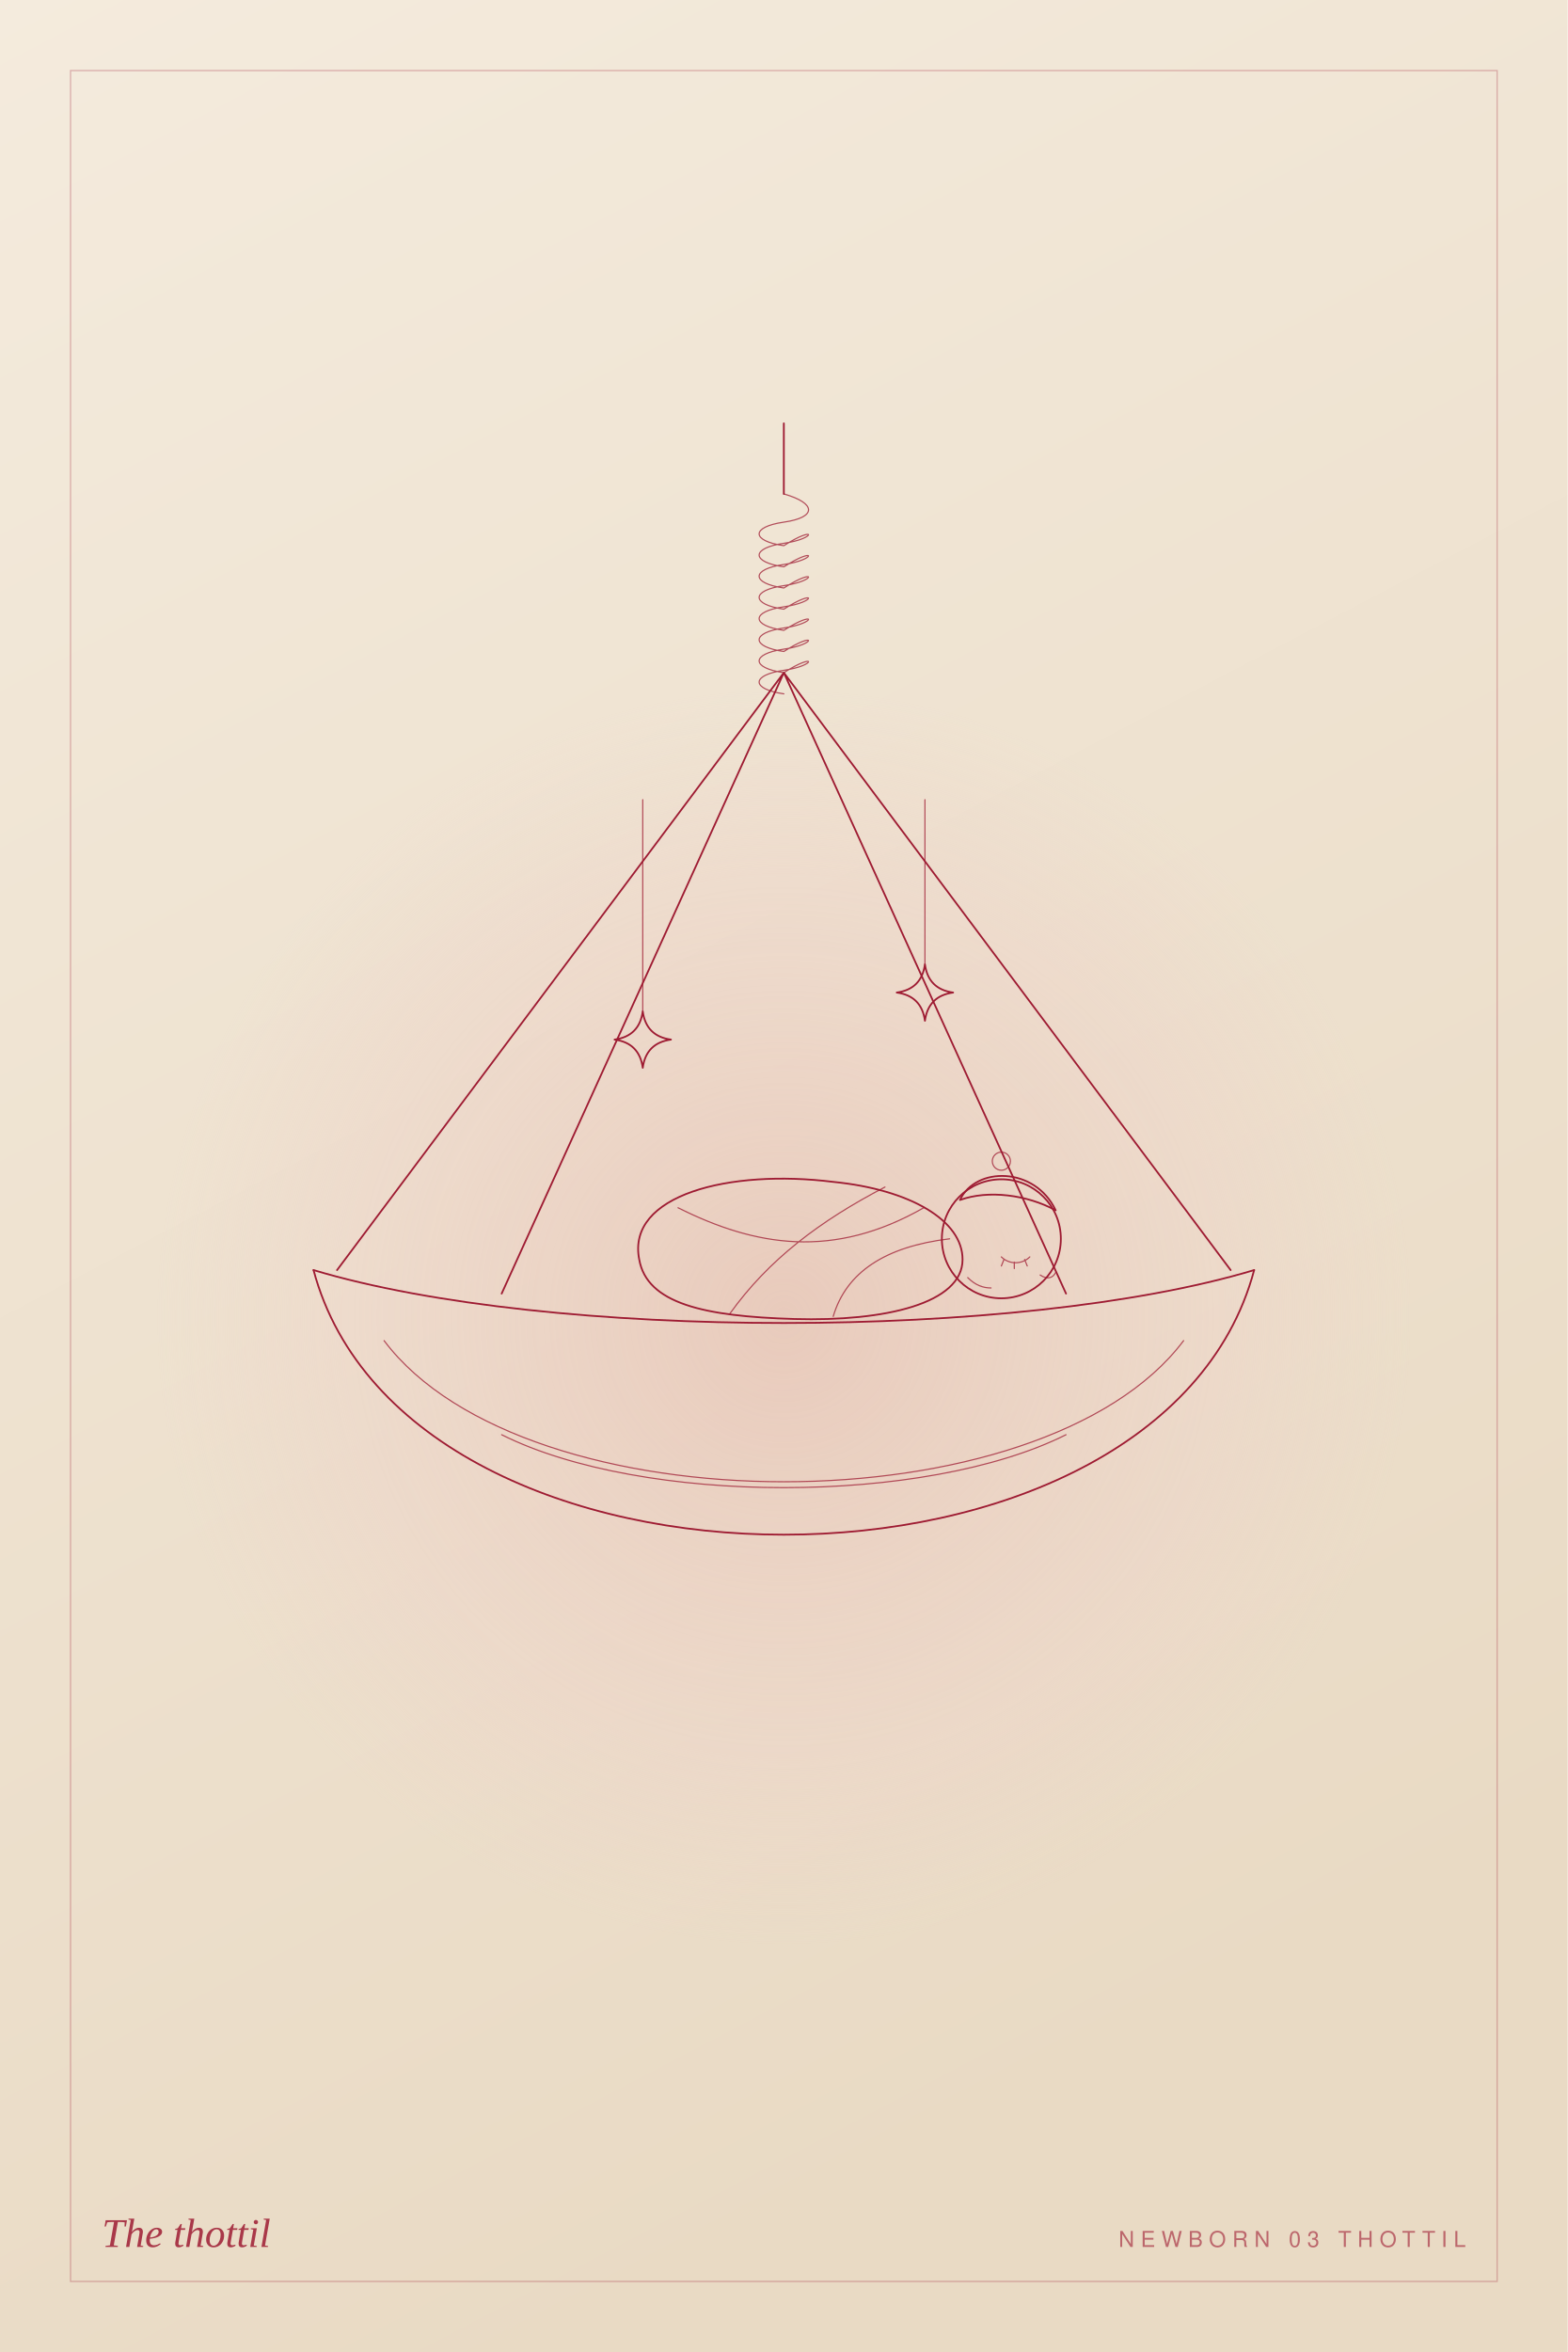
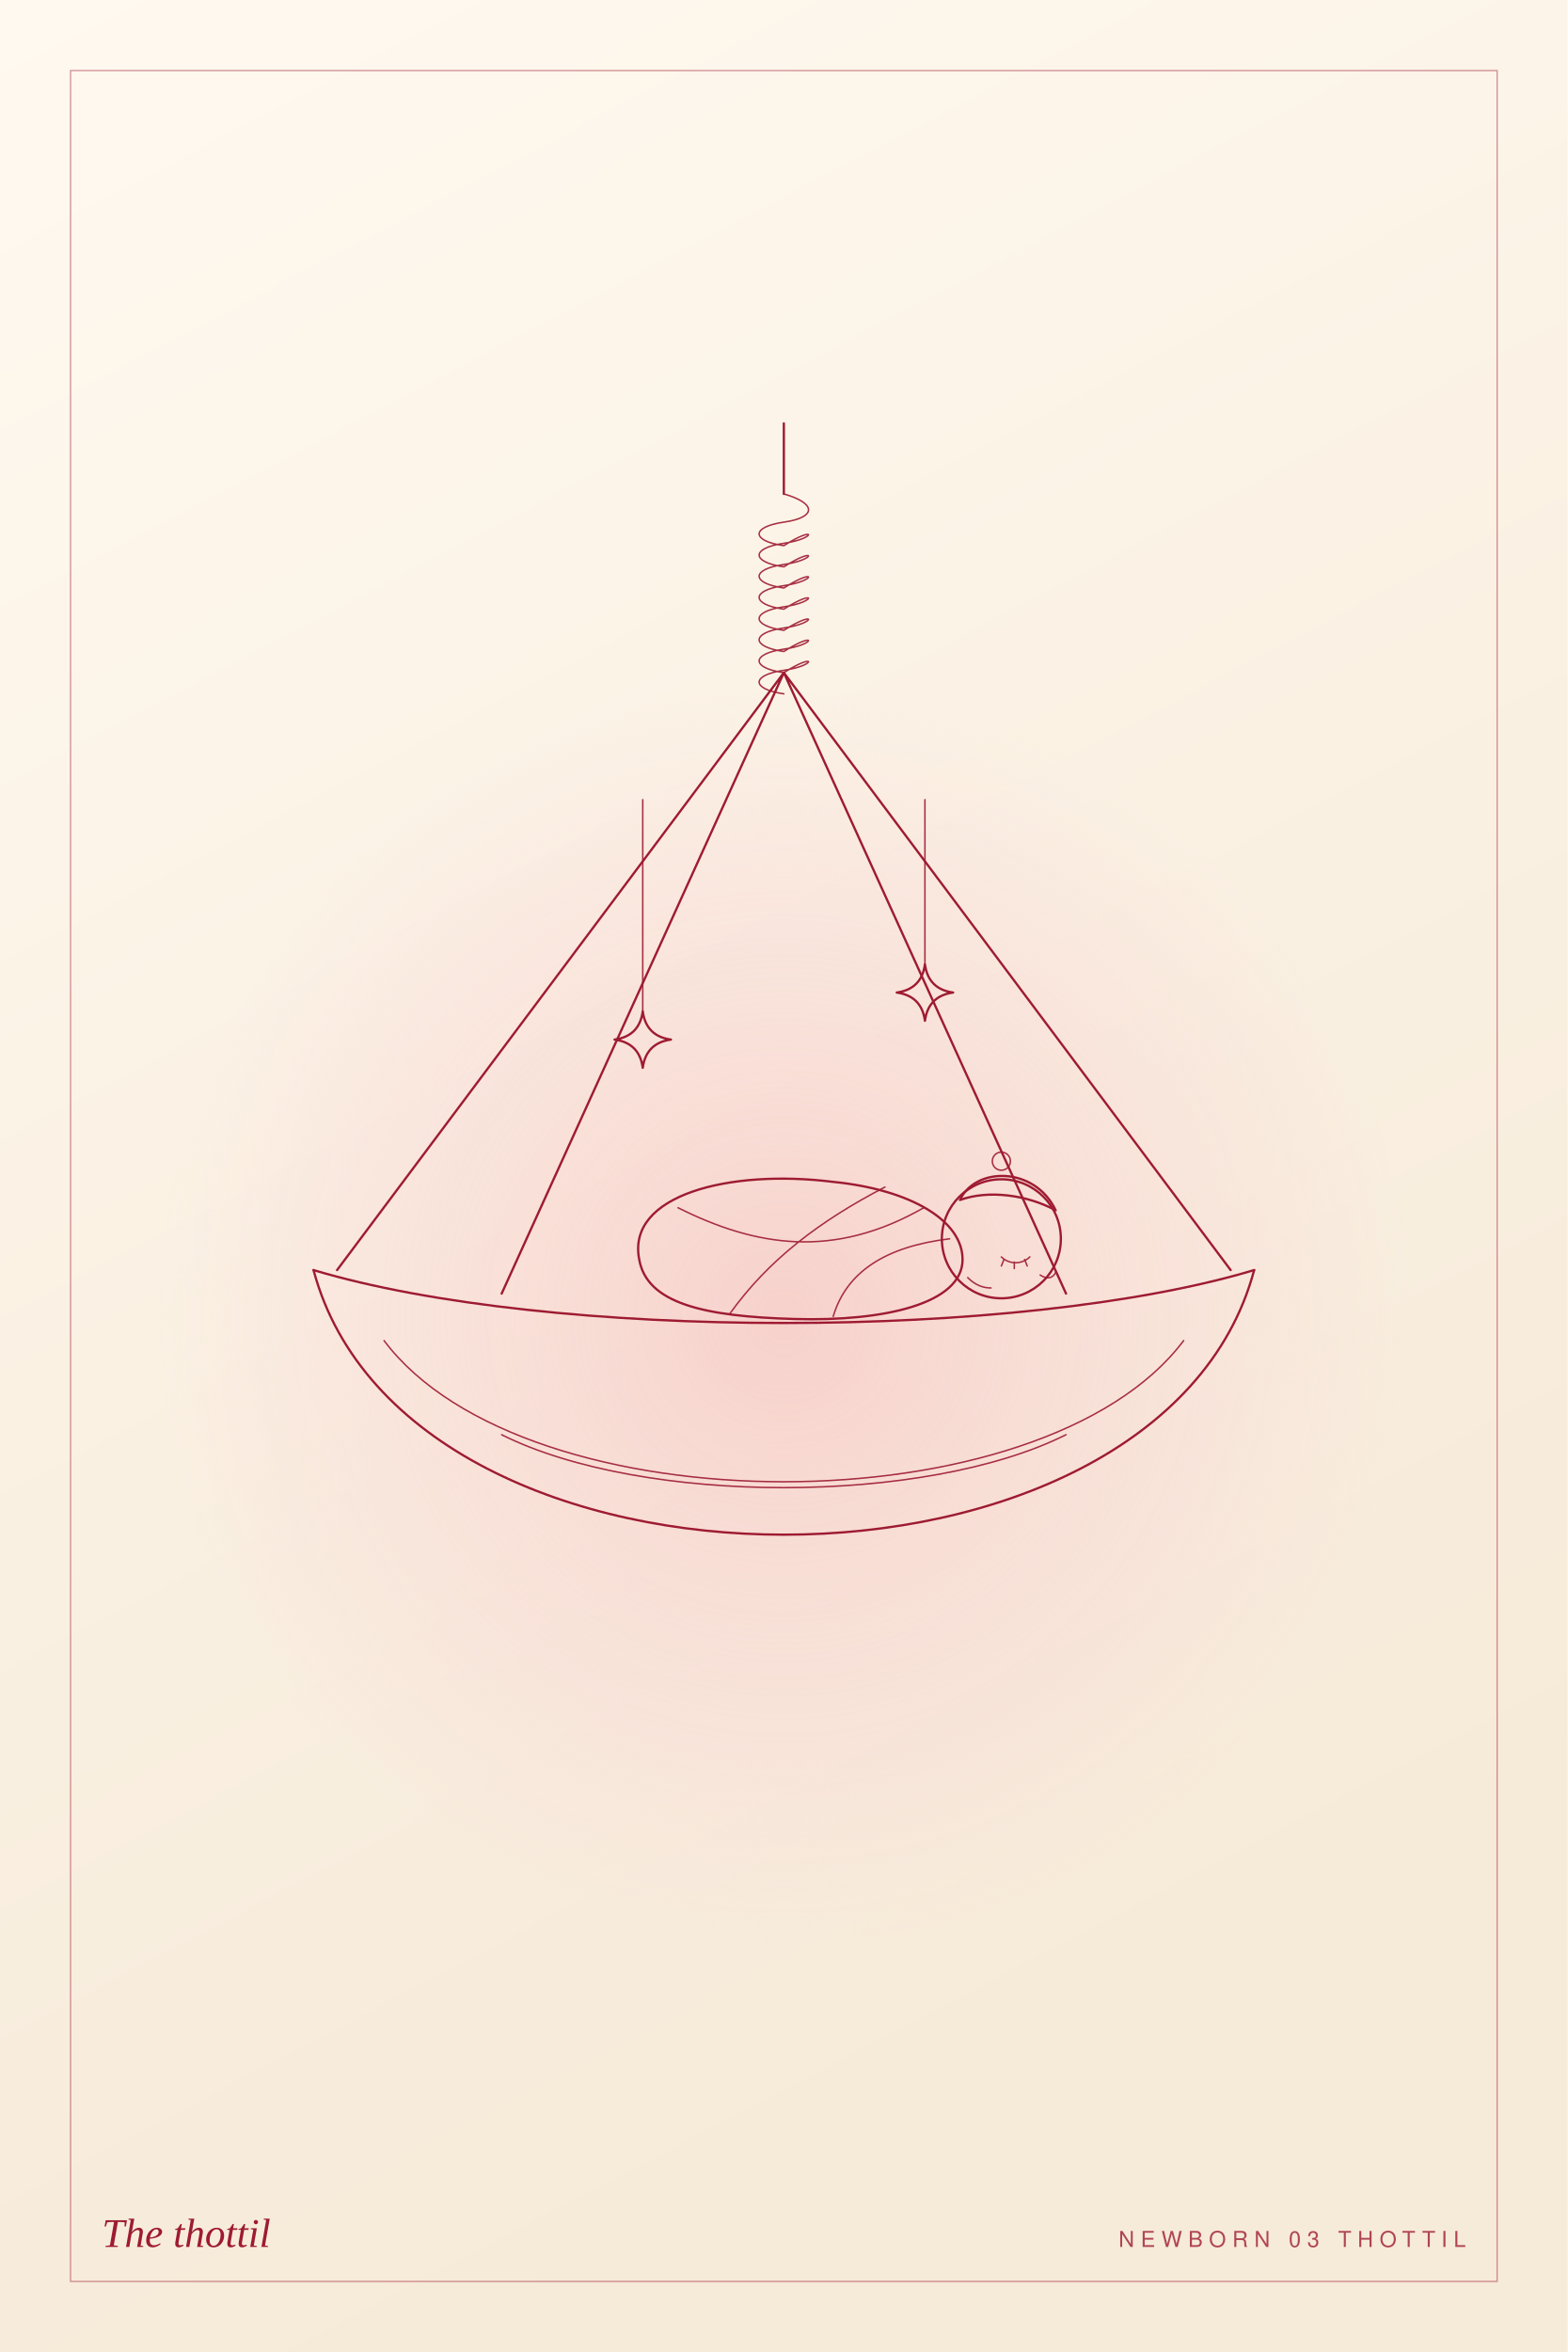
<svg xmlns="http://www.w3.org/2000/svg" viewBox="0 0 1200 1800" width="1200" height="1800">
  <defs>
    <linearGradient id="bg" x1="0" y1="0" x2=".35" y2="1">
-       <stop offset="0" stop-color="#F4EBDD" />
-       <stop offset="1" stop-color="#E9DAC4" />
+       <stop offset="0" stop-color="#FFF9F0" />
+       <stop offset="1" stop-color="#F6EAD8" />
    </linearGradient>
    <radialGradient id="disc">
-       <stop offset="0" stop-color="#E7C3B6" stop-opacity=".75" />
-       <stop offset=".7" stop-color="#EDD3C8" stop-opacity=".45" />
-       <stop offset="1" stop-color="#EDD3C8" stop-opacity="0" />
+       <stop offset="0" stop-color="#F6C4C2" stop-opacity=".7" />
+       <stop offset=".7" stop-color="#F8D8D5" stop-opacity=".4" />
+       <stop offset="1" stop-color="#F8D8D5" stop-opacity="0" />
    </radialGradient>
    <radialGradient id="glow">
-       <stop offset="0" stop-color="#F2B9A3" stop-opacity=".75" />
-       <stop offset=".5" stop-color="#F3CDBE" stop-opacity=".35" />
-       <stop offset="1" stop-color="#F6E3D8" stop-opacity="0" />
+       <stop offset="0" stop-color="#FFB38F" stop-opacity=".8" />
+       <stop offset=".45" stop-color="#FFD2B8" stop-opacity=".4" />
+       <stop offset="1" stop-color="#FFE9DC" stop-opacity="0" />
    </radialGradient>
    <style>
- .l{fill:none;stroke:#9E1B32;stroke-width:1.35;stroke-linecap:round;stroke-linejoin:round;vector-effect:non-scaling-stroke;animation:draw 2.8s cubic-bezier(.65,0,.25,1) both}
- .t{stroke-width:.9;stroke-opacity:.75}
+ .l{fill:none;stroke:#9E1B32;stroke-width:1.75;stroke-linecap:round;stroke-linejoin:round;vector-effect:non-scaling-stroke;animation:draw 2.8s cubic-bezier(.65,0,.25,1) both}
+ .t{stroke-width:1.15;stroke-opacity:.9}
.f{fill:#9E1B32}
.tx{fill:#9E1B32;font-family:Helvetica,Arial,sans-serif}
.fl{transform-box:fill-box;transform-origin:50% 100%;animation:flick 2.4s ease-in-out infinite alternate}
@keyframes draw{from{stroke-dasharray:1;stroke-dashoffset:1}to{stroke-dasharray:1;stroke-dashoffset:0}}
@keyframes flick{0%{transform:scale(1,1)}35%{transform:scale(.94,1.08)}70%{transform:scale(1.04,.95)}100%{transform:scale(.97,1.05)}}
@media (prefers-reduced-motion:reduce){.l,.fl{animation:none}}
</style>
  </defs>
  <rect width="1200" height="1800" fill="url(#bg)" />
  <circle cx="600" cy="1008" r="480" fill="url(#disc)" />
  <g transform="translate(600 972) scale(1.8)">
    <path class="l" style="animation-delay:0.15s" pathLength="1" d="M0,-360 L0,-330" />
    <path class="l t" style="animation-delay:0.18s" pathLength="1" d="M0,-330 C14,-326 14,-320 0,-318 C-14,-316 -14,-310 0,-308 C14,-317 14,-311 0,-309 C-14,-307 -14,-301 0,-299 C14,-308 14,-302 0,-300 C-14,-298 -14,-292 0,-290 C14,-299 14,-293 0,-291 C-14,-289 -14,-283 0,-281 C14,-290 14,-284 0,-282 C-14,-280 -14,-274 0,-272 C14,-281 14,-275 0,-273 C-14,-271 -14,-265 0,-263 C14,-272 14,-266 0,-264 C-14,-262 -14,-256 0,-254 C14,-263 14,-257 0,-255 C-14,-253 -14,-247 0,-245 " />
    <path class="l" style="animation-delay:0.22s" pathLength="1" d="M0,-254 L-190,0 M0,-254 L190,0 M0,-254 L-120,10 M0,-254 L120,10" />
    <path class="l" style="animation-delay:0.26s" pathLength="1" d="M-200,0 C-160,150 160,150 200,0" />
    <path class="l" style="animation-delay:0.29s" pathLength="1" d="M-200,0 C-100,30 100,30 200,0" />
    <path class="l t" style="animation-delay:0.33s" pathLength="1" d="M-170,30 C-110,110 110,110 170,30 M-120,70 C-60,100 60,100 120,70" />
    <g transform="translate(10 -10) scale(0.55)">
      <path class="l" style="animation-delay:0.36s" pathLength="1" d="M-130,10 C-140,-40 -60,-60 20,-50 C80,-44 120,-20 120,10 C120,44 60,58 -10,56 C-80,54 -124,44 -130,10 Z" />
      <path class="l t" style="animation-delay:0.40s" pathLength="1" d="M-100,-30 C-40,0 20,10 90,-30 M-60,52 C-30,10 10,-20 60,-46 M20,54 C30,20 60,0 110,-6" />
      <circle class="l" style="animation-delay:0.43s" pathLength="1" cx="150" cy="-6" r="46" />
      <path class="l" style="animation-delay:0.47s" pathLength="1" d="M118,-36 C130,-62 176,-62 192,-28 C170,-40 140,-44 118,-36 Z" />
      <circle class="l t" style="animation-delay:0.50s" pathLength="1" cx="150" cy="-66" r="7" />
      <path class="l t" style="animation-delay:0.54s" pathLength="1" d="M150,8 C156,14 166,14 172,8 M152,10 L150,15 M160,12 L160,17 M168,10 L170,15" />
      <path class="l t" style="animation-delay:0.57s" pathLength="1" d="M180,22 C186,26 190,24 192,20" />
      <path class="l t" style="animation-delay:0.61s" pathLength="1" d="M124,24 C130,30 136,32 142,32" />
    </g>
    <path class="l t" style="animation-delay:0.64s" pathLength="1" d="M-60,-200 L-60,-110" />
    <path class="l" style="animation-delay:0.68s" pathLength="1" d="M-60,-110 Q-58.56,-99.44 -48,-98 Q-58.56,-96.56 -60,-86 Q-61.44,-96.56 -72,-98 Q-61.44,-99.44 -60,-110 Z" />
    <path class="l t" style="animation-delay:0.71s" pathLength="1" d="M60,-200 L60,-130" />
    <path class="l" style="animation-delay:0.75s" pathLength="1" d="M60,-130 Q61.44,-119.44 72,-118 Q61.44,-116.56 60,-106 Q58.56,-116.56 48,-118 Q58.56,-119.44 60,-130 Z" />
  </g>
-   <rect x="54" y="54" width="1092" height="1692" fill="none" stroke="#9E1B32" stroke-opacity=".28" stroke-width="1" vector-effect="non-scaling-stroke" />
+   <rect x="54" y="54" width="1092" height="1692" fill="none" stroke="#9E1B32" stroke-opacity=".45" stroke-width="1" vector-effect="non-scaling-stroke" />
  <g fill="#9E1B32" font-family="Georgia, 'Times New Roman', serif">
-     <text x="78" y="1719.6" font-size="31.2" font-style="italic" opacity=".85">The thottil</text>
-     <text x="1122" y="1719.6" font-size="16.8" letter-spacing="4.8" text-anchor="end" opacity=".6" font-family="Helvetica, Arial, sans-serif">NEWBORN 03 THOTTIL</text>
+     <text x="78" y="1719.6" font-size="31.2" font-style="italic">The thottil</text>
+     <text x="1122" y="1719.6" font-size="16.8" letter-spacing="4.8" text-anchor="end" opacity=".8" font-family="Helvetica, Arial, sans-serif">NEWBORN 03 THOTTIL</text>
  </g>
</svg>
